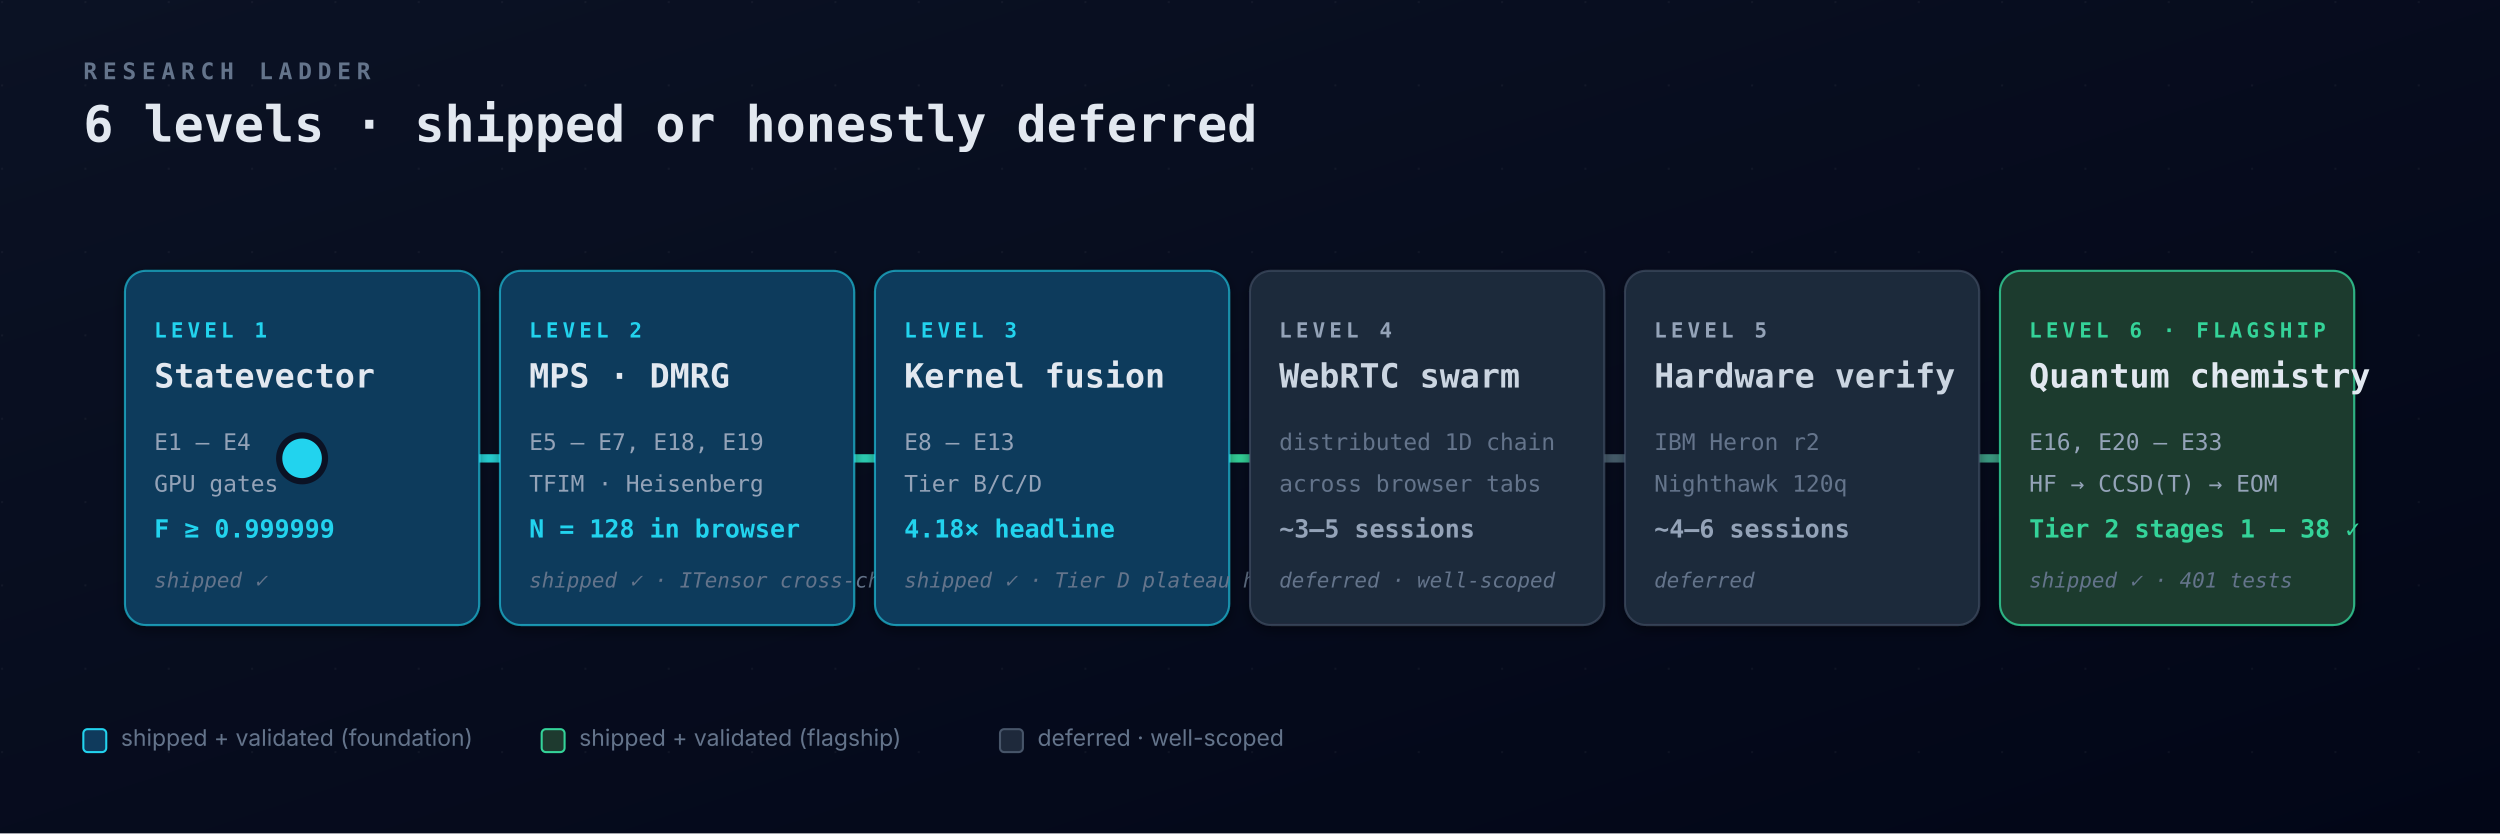
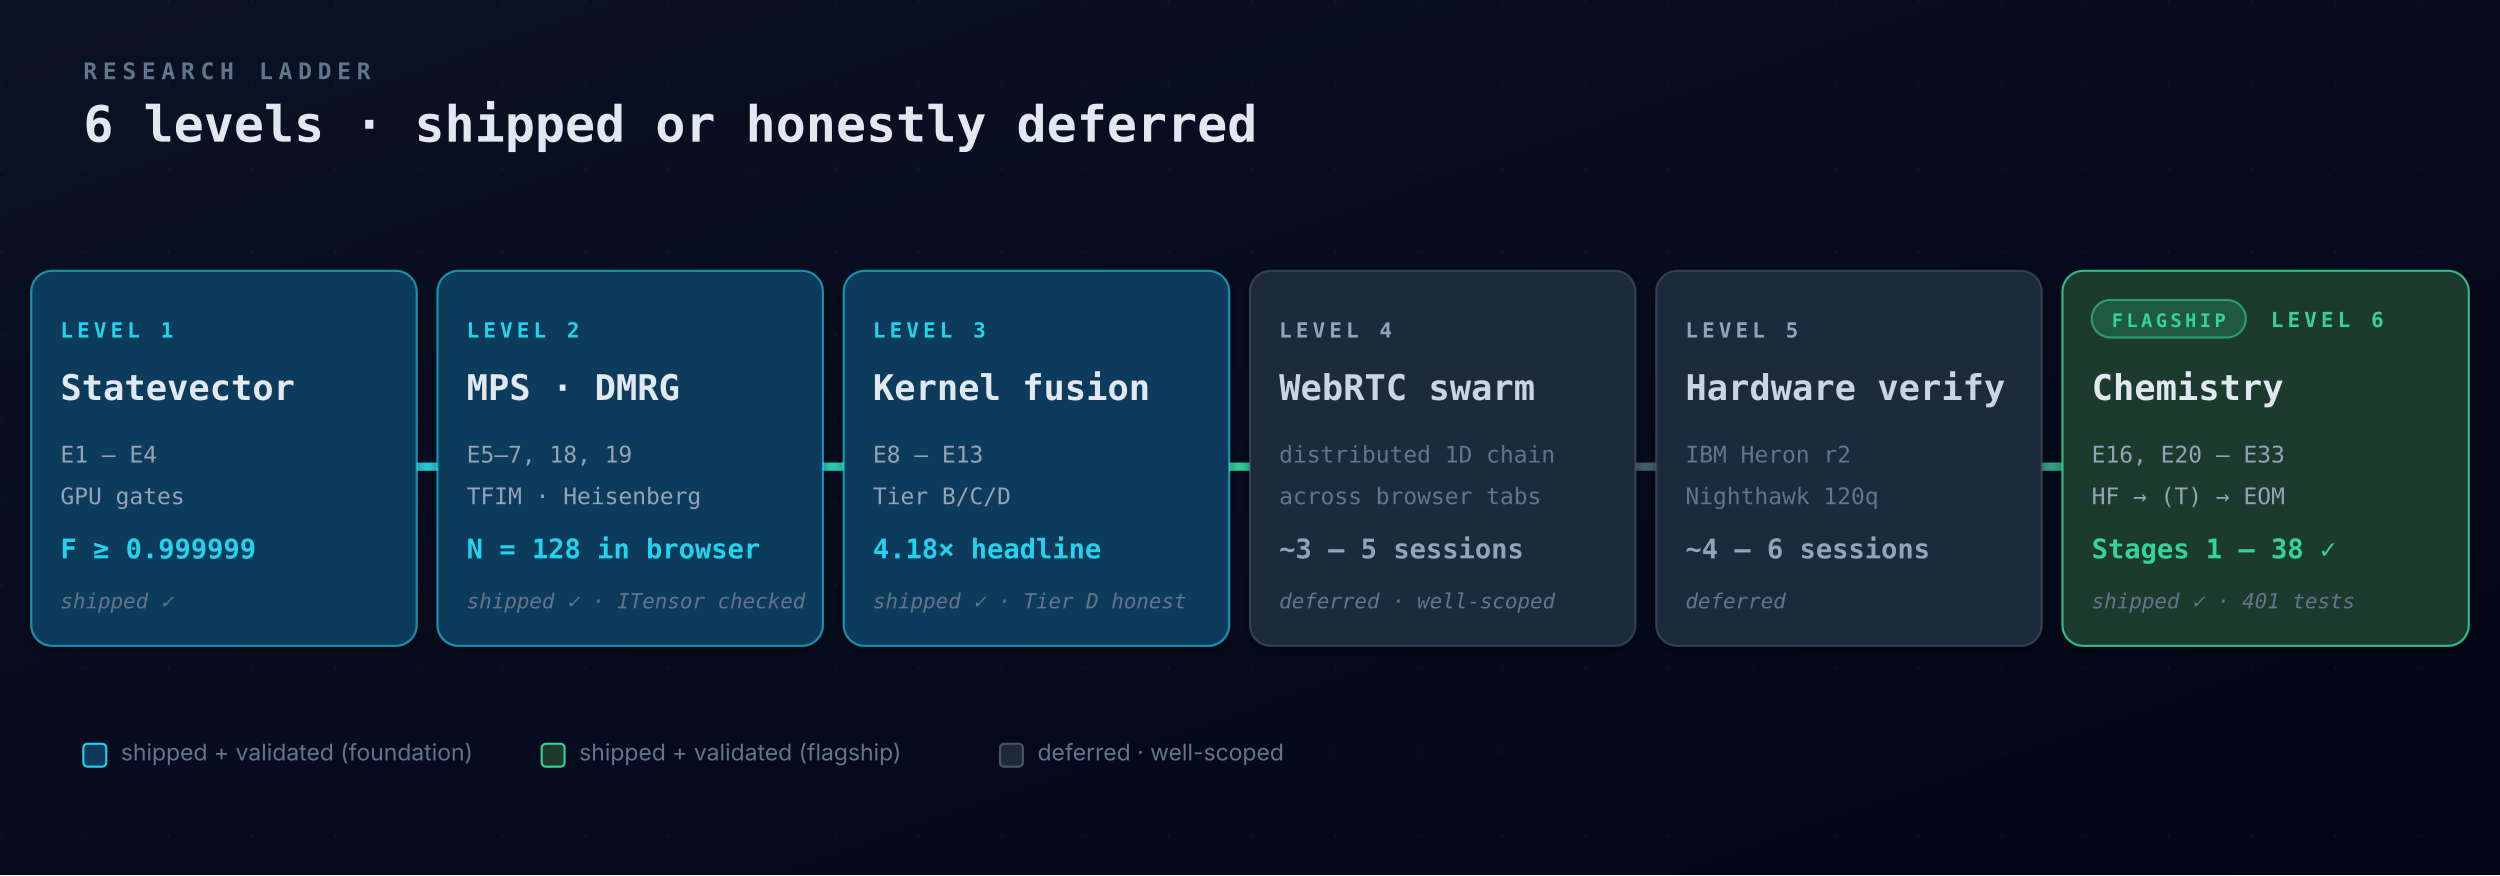
- <svg xmlns="http://www.w3.org/2000/svg" viewBox="0 0 1200 400" width="1200" height="400" role="img" aria-label="Research ladder: 6 levels — statevector, MPS, kernel fusion, WebRTC swarm, hardware verify, quantum chemistry">
+ <svg xmlns="http://www.w3.org/2000/svg" viewBox="0 0 1200 420" width="1200" height="420" role="img" aria-label="Research ladder: 6 levels — statevector, MPS, kernel fusion, WebRTC swarm, hardware verify, quantum chemistry">
  <defs>
    <linearGradient id="bgLad" x1="0" y1="0" x2="1" y2="1">
      <stop offset="0%" stop-color="#0b1224" />
      <stop offset="100%" stop-color="#020617" />
    </linearGradient>
    <pattern id="dotsLad" width="40" height="40" patternUnits="userSpaceOnUse">
      <circle cx="1" cy="1" r="0.55" fill="#ffffff" opacity="0.04" />
    </pattern>
    <filter id="ladShadow" x="-10%" y="-10%" width="120%" height="120%">
      <feDropShadow dx="0" dy="2" stdDeviation="3" flood-color="#000000" flood-opacity="0.45" />
    </filter>
    <linearGradient id="trackGrad" x1="0" y1="0" x2="1" y2="0">
      <stop offset="0%" stop-color="#22d3ee" />
      <stop offset="50%" stop-color="#34d399" />
      <stop offset="65%" stop-color="#475569" />
      <stop offset="100%" stop-color="#34d399" />
    </linearGradient>
  </defs>
-   <rect width="1200" height="400" fill="url(#bgLad)" />
-   <rect width="1200" height="400" fill="url(#dotsLad)" />
+   <rect width="1200" height="420" fill="url(#bgLad)" />
+   <rect width="1200" height="420" fill="url(#dotsLad)" />
  <text x="40" y="38" font-family="ui-monospace, monospace" font-size="11" letter-spacing="0.25em" fill="#64748b" font-weight="600">RESEARCH LADDER</text>
  <text x="40" y="68" font-family="ui-monospace, monospace" font-size="24" font-weight="700" fill="#e2e8f0">6 levels · shipped or honestly deferred</text>
-   <rect x="100" y="218" width="1000" height="4" rx="2" fill="url(#trackGrad)" />
+   <rect x="100" y="222" width="1000" height="4" rx="2" fill="url(#trackGrad)" />
  <g font-family="ui-monospace, monospace">
-     <g transform="translate(60 130)">
-       <rect width="170" height="170" rx="10" fill="#0f3a5c" stroke="#22d3ee" stroke-opacity="0.6" filter="url(#ladShadow)" />
+     <g transform="translate(15 130)">
+       <rect width="185" height="180" rx="10" fill="#0f3a5c" stroke="#22d3ee" stroke-opacity="0.6" filter="url(#ladShadow)" />
      <text x="14" y="32" font-size="10" letter-spacing="0.2em" fill="#22d3ee" font-weight="700">LEVEL 1</text>
-       <text x="14" y="56" font-size="16" font-weight="700" fill="#e2e8f0">Statevector</text>
-       <text x="14" y="86" font-size="11" fill="#94a3b8">E1 – E4</text>
-       <text x="14" y="106" font-size="11" fill="#94a3b8">GPU gates</text>
-       <text x="14" y="128" font-size="12" font-weight="700" fill="#22d3ee">F ≥ 0.999999</text>
-       <text x="14" y="152" font-size="10" fill="#64748b" font-style="italic">shipped ✓</text>
-       <circle cx="85" cy="90" r="11" fill="#22d3ee" stroke="#0b1224" stroke-width="3" />
+       <text x="14" y="62" font-size="17" font-weight="700" fill="#e2e8f0">Statevector</text>
+       <text x="14" y="92" font-size="11" fill="#94a3b8">E1 – E4</text>
+       <text x="14" y="112" font-size="11" fill="#94a3b8">GPU gates</text>
+       <text x="14" y="138" font-size="13" font-weight="700" fill="#22d3ee">F ≥ 0.999999</text>
+       <text x="14" y="162" font-size="10" fill="#64748b" font-style="italic">shipped ✓</text>
    </g>
-     <g transform="translate(240 130)">
-       <rect width="170" height="170" rx="10" fill="#0f3a5c" stroke="#22d3ee" stroke-opacity="0.6" filter="url(#ladShadow)" />
+     <g transform="translate(210 130)">
+       <rect width="185" height="180" rx="10" fill="#0f3a5c" stroke="#22d3ee" stroke-opacity="0.6" filter="url(#ladShadow)" />
      <text x="14" y="32" font-size="10" letter-spacing="0.2em" fill="#22d3ee" font-weight="700">LEVEL 2</text>
-       <text x="14" y="56" font-size="16" font-weight="700" fill="#e2e8f0">MPS · DMRG</text>
-       <text x="14" y="86" font-size="11" fill="#94a3b8">E5 – E7, E18, E19</text>
-       <text x="14" y="106" font-size="11" fill="#94a3b8">TFIM · Heisenberg</text>
-       <text x="14" y="128" font-size="12" font-weight="700" fill="#22d3ee">N = 128 in browser</text>
-       <text x="14" y="152" font-size="10" fill="#64748b" font-style="italic">shipped ✓ · ITensor cross-checked</text>
+       <text x="14" y="62" font-size="17" font-weight="700" fill="#e2e8f0">MPS · DMRG</text>
+       <text x="14" y="92" font-size="11" fill="#94a3b8">E5–7, 18, 19</text>
+       <text x="14" y="112" font-size="11" fill="#94a3b8">TFIM · Heisenberg</text>
+       <text x="14" y="138" font-size="13" font-weight="700" fill="#22d3ee">N = 128 in browser</text>
+       <text x="14" y="162" font-size="10" fill="#64748b" font-style="italic">shipped ✓ · ITensor checked</text>
    </g>
-     <g transform="translate(420 130)">
-       <rect width="170" height="170" rx="10" fill="#0f3a5c" stroke="#22d3ee" stroke-opacity="0.6" filter="url(#ladShadow)" />
+     <g transform="translate(405 130)">
+       <rect width="185" height="180" rx="10" fill="#0f3a5c" stroke="#22d3ee" stroke-opacity="0.6" filter="url(#ladShadow)" />
      <text x="14" y="32" font-size="10" letter-spacing="0.2em" fill="#22d3ee" font-weight="700">LEVEL 3</text>
-       <text x="14" y="56" font-size="16" font-weight="700" fill="#e2e8f0">Kernel fusion</text>
-       <text x="14" y="86" font-size="11" fill="#94a3b8">E8 – E13</text>
-       <text x="14" y="106" font-size="11" fill="#94a3b8">Tier B/C/D</text>
-       <text x="14" y="128" font-size="12" font-weight="700" fill="#22d3ee">4.18× headline</text>
-       <text x="14" y="152" font-size="10" fill="#64748b" font-style="italic">shipped ✓ · Tier D plateau honest</text>
+       <text x="14" y="62" font-size="17" font-weight="700" fill="#e2e8f0">Kernel fusion</text>
+       <text x="14" y="92" font-size="11" fill="#94a3b8">E8 – E13</text>
+       <text x="14" y="112" font-size="11" fill="#94a3b8">Tier B/C/D</text>
+       <text x="14" y="138" font-size="13" font-weight="700" fill="#22d3ee">4.18× headline</text>
+       <text x="14" y="162" font-size="10" fill="#64748b" font-style="italic">shipped ✓ · Tier D honest</text>
    </g>
    <g transform="translate(600 130)">
-       <rect width="170" height="170" rx="10" fill="#1e293b" stroke="#475569" stroke-opacity="0.6" filter="url(#ladShadow)" />
+       <rect width="185" height="180" rx="10" fill="#1e293b" stroke="#475569" stroke-opacity="0.6" filter="url(#ladShadow)" />
      <text x="14" y="32" font-size="10" letter-spacing="0.2em" fill="#94a3b8" font-weight="700">LEVEL 4</text>
-       <text x="14" y="56" font-size="16" font-weight="700" fill="#cbd5e1">WebRTC swarm</text>
-       <text x="14" y="86" font-size="11" fill="#64748b">distributed 1D chain</text>
-       <text x="14" y="106" font-size="11" fill="#64748b">across browser tabs</text>
-       <text x="14" y="128" font-size="12" font-weight="700" fill="#94a3b8">~3–5 sessions</text>
-       <text x="14" y="152" font-size="10" fill="#64748b" font-style="italic">deferred · well-scoped</text>
+       <text x="14" y="62" font-size="17" font-weight="700" fill="#cbd5e1">WebRTC swarm</text>
+       <text x="14" y="92" font-size="11" fill="#64748b">distributed 1D chain</text>
+       <text x="14" y="112" font-size="11" fill="#64748b">across browser tabs</text>
+       <text x="14" y="138" font-size="13" font-weight="700" fill="#94a3b8">~3 – 5 sessions</text>
+       <text x="14" y="162" font-size="10" fill="#64748b" font-style="italic">deferred · well-scoped</text>
    </g>
-     <g transform="translate(780 130)">
-       <rect width="170" height="170" rx="10" fill="#1e293b" stroke="#475569" stroke-opacity="0.6" filter="url(#ladShadow)" />
+     <g transform="translate(795 130)">
+       <rect width="185" height="180" rx="10" fill="#1e293b" stroke="#475569" stroke-opacity="0.6" filter="url(#ladShadow)" />
      <text x="14" y="32" font-size="10" letter-spacing="0.2em" fill="#94a3b8" font-weight="700">LEVEL 5</text>
-       <text x="14" y="56" font-size="16" font-weight="700" fill="#cbd5e1">Hardware verify</text>
-       <text x="14" y="86" font-size="11" fill="#64748b">IBM Heron r2</text>
-       <text x="14" y="106" font-size="11" fill="#64748b">Nighthawk 120q</text>
-       <text x="14" y="128" font-size="12" font-weight="700" fill="#94a3b8">~4–6 sessions</text>
-       <text x="14" y="152" font-size="10" fill="#64748b" font-style="italic">deferred</text>
+       <text x="14" y="62" font-size="17" font-weight="700" fill="#cbd5e1">Hardware verify</text>
+       <text x="14" y="92" font-size="11" fill="#64748b">IBM Heron r2</text>
+       <text x="14" y="112" font-size="11" fill="#64748b">Nighthawk 120q</text>
+       <text x="14" y="138" font-size="13" font-weight="700" fill="#94a3b8">~4 – 6 sessions</text>
+       <text x="14" y="162" font-size="10" fill="#64748b" font-style="italic">deferred</text>
    </g>
-     <g transform="translate(960 130)">
-       <rect width="170" height="170" rx="10" fill="#1e3a2f" stroke="#34d399" stroke-opacity="0.8" filter="url(#ladShadow)" />
-       <text x="14" y="32" font-size="10" letter-spacing="0.2em" fill="#34d399" font-weight="700">LEVEL 6 · FLAGSHIP</text>
-       <text x="14" y="56" font-size="16" font-weight="700" fill="#e2e8f0">Quantum chemistry</text>
-       <text x="14" y="86" font-size="11" fill="#94a3b8">E16, E20 – E33</text>
-       <text x="14" y="106" font-size="11" fill="#94a3b8">HF → CCSD(T) → EOM</text>
-       <text x="14" y="128" font-size="12" font-weight="700" fill="#34d399">Tier 2 stages 1 – 38 ✓</text>
-       <text x="14" y="152" font-size="10" fill="#64748b" font-style="italic">shipped ✓ · 401 tests</text>
+     <g transform="translate(990 130)">
+       <rect width="195" height="180" rx="10" fill="#1e3a2f" stroke="#34d399" stroke-opacity="0.85" filter="url(#ladShadow)" />
+       <rect x="14" y="14" width="74" height="18" rx="9" fill="#34d399" fill-opacity="0.2" stroke="#34d399" stroke-opacity="0.6" />
+       <text x="51" y="27" font-size="9" letter-spacing="0.18em" fill="#34d399" font-weight="700" text-anchor="middle">FLAGSHIP</text>
+       <text x="100" y="27" font-size="10" letter-spacing="0.2em" fill="#34d399" font-weight="700">LEVEL 6</text>
+       <text x="14" y="62" font-size="17" font-weight="700" fill="#e2e8f0">Chemistry</text>
+       <text x="14" y="92" font-size="11" fill="#94a3b8">E16, E20 – E33</text>
+       <text x="14" y="112" font-size="11" fill="#94a3b8">HF → (T) → EOM</text>
+       <text x="14" y="138" font-size="13" font-weight="700" fill="#34d399">Stages 1 – 38 ✓</text>
+       <text x="14" y="162" font-size="10" fill="#64748b" font-style="italic">shipped ✓ · 401 tests</text>
    </g>
  </g>
-   <g transform="translate(40 358)" font-family="-apple-system, system-ui, sans-serif" font-size="11" fill="#64748b">
+   <g transform="translate(40 365)" font-family="-apple-system, system-ui, sans-serif" font-size="11" fill="#64748b">
    <rect x="0" y="-8" width="11" height="11" rx="2" fill="#0f3a5c" stroke="#22d3ee" />
    <text x="18" y="0">shipped + validated (foundation)</text>
    <rect x="220" y="-8" width="11" height="11" rx="2" fill="#1e3a2f" stroke="#34d399" />
    <text x="238" y="0">shipped + validated (flagship)</text>
    <rect x="440" y="-8" width="11" height="11" rx="2" fill="#1e293b" stroke="#475569" />
    <text x="458" y="0">deferred · well-scoped</text>
  </g>
</svg>
